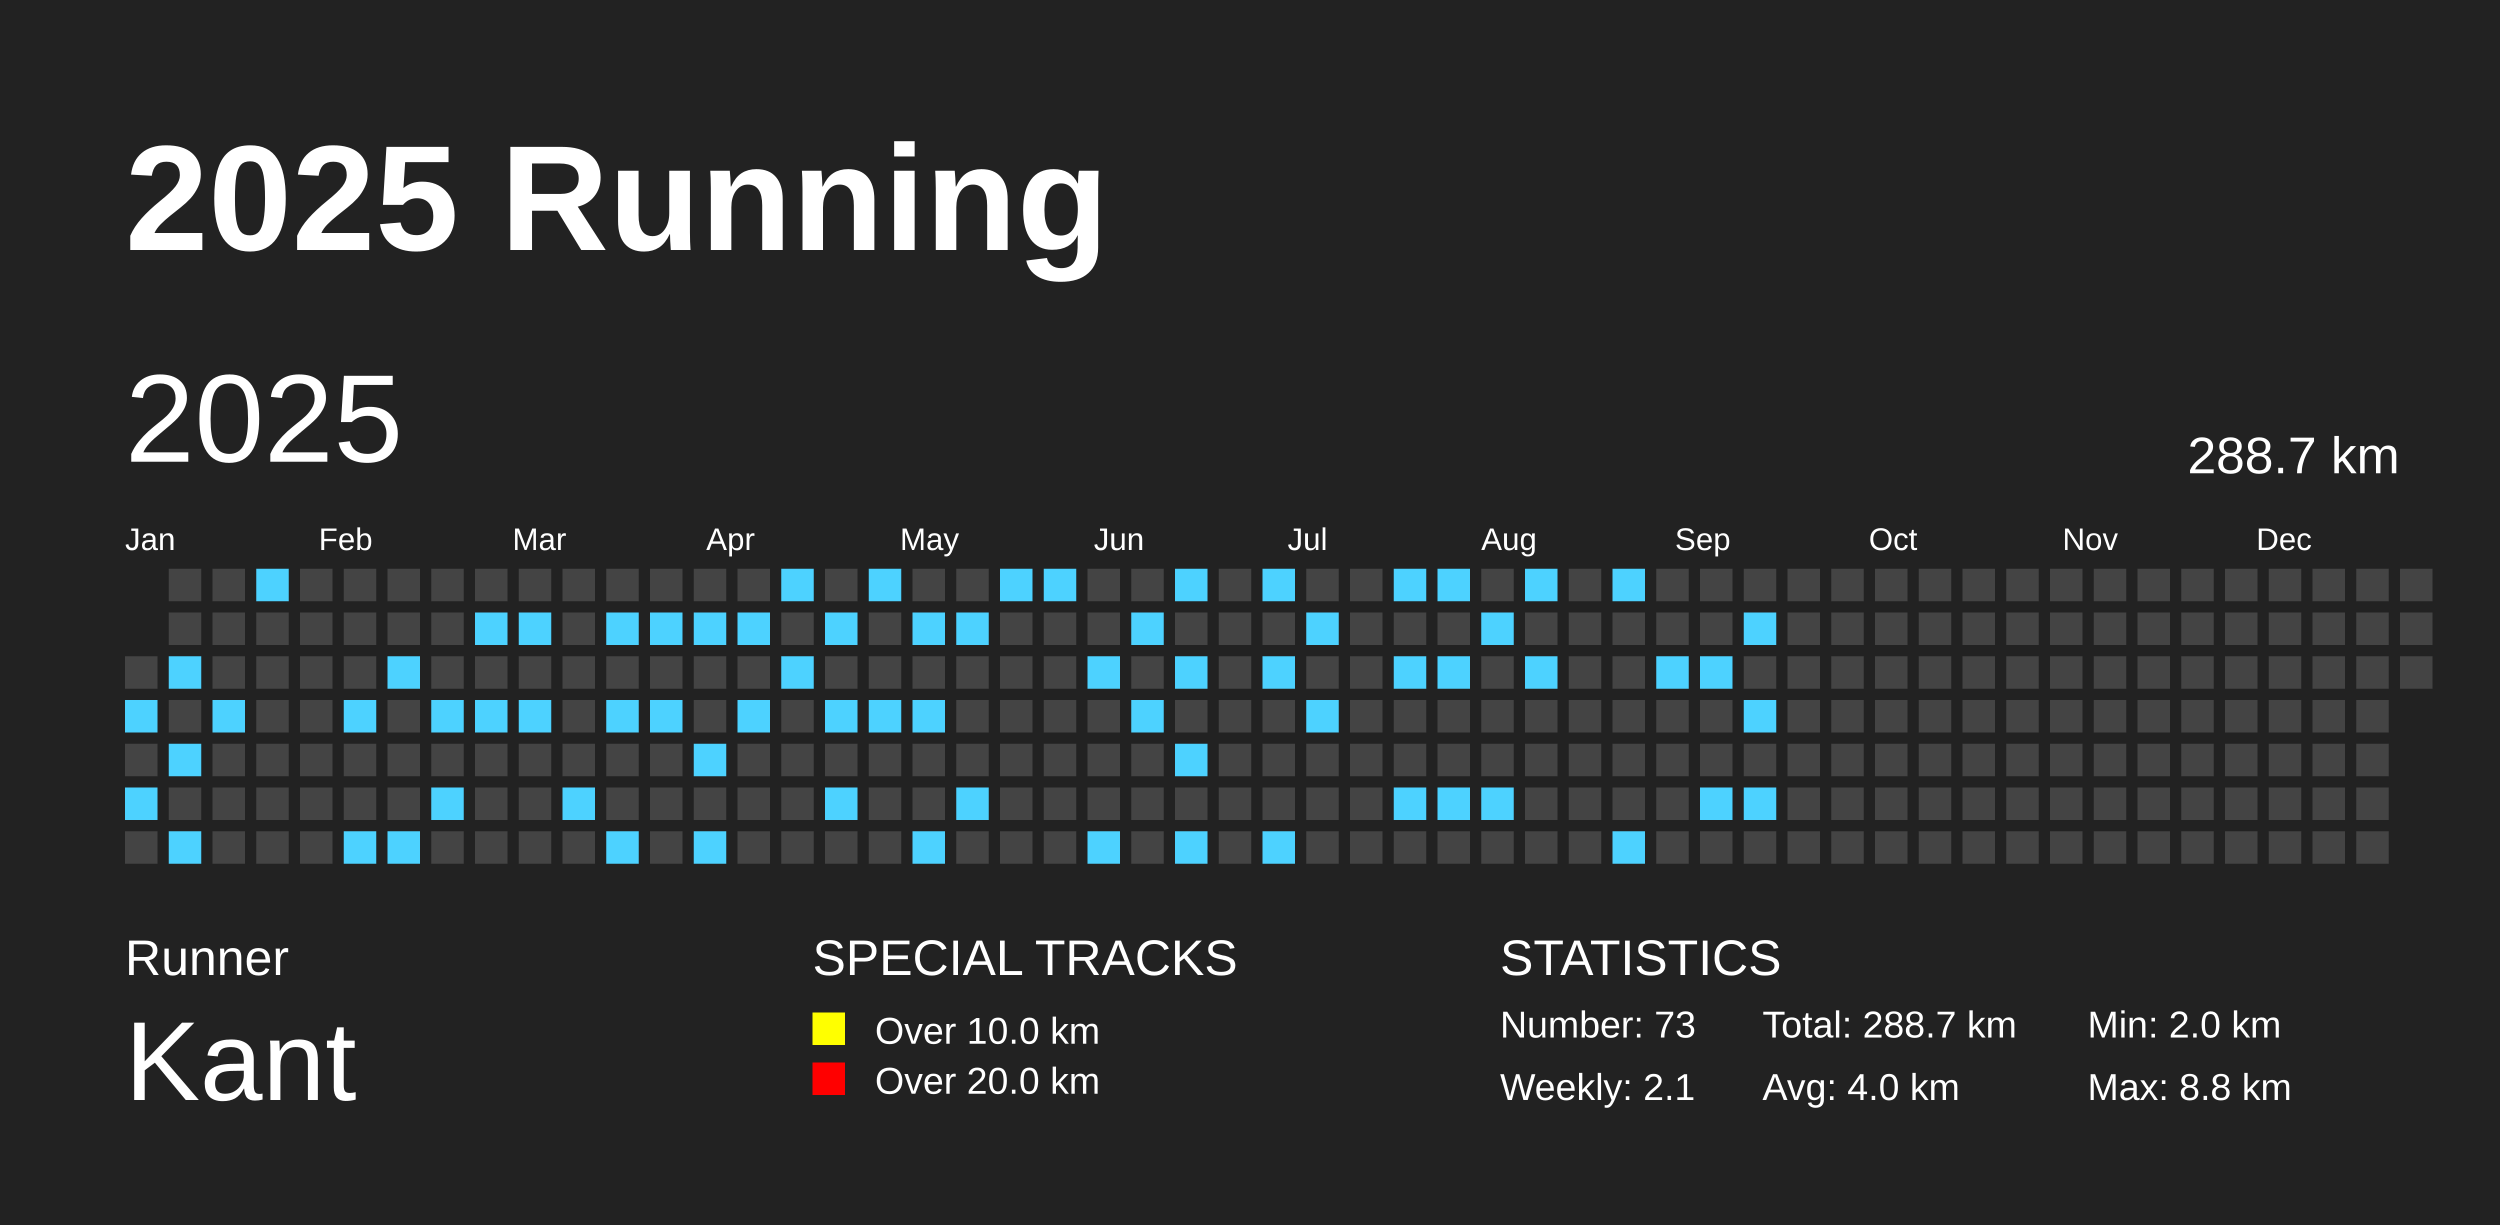
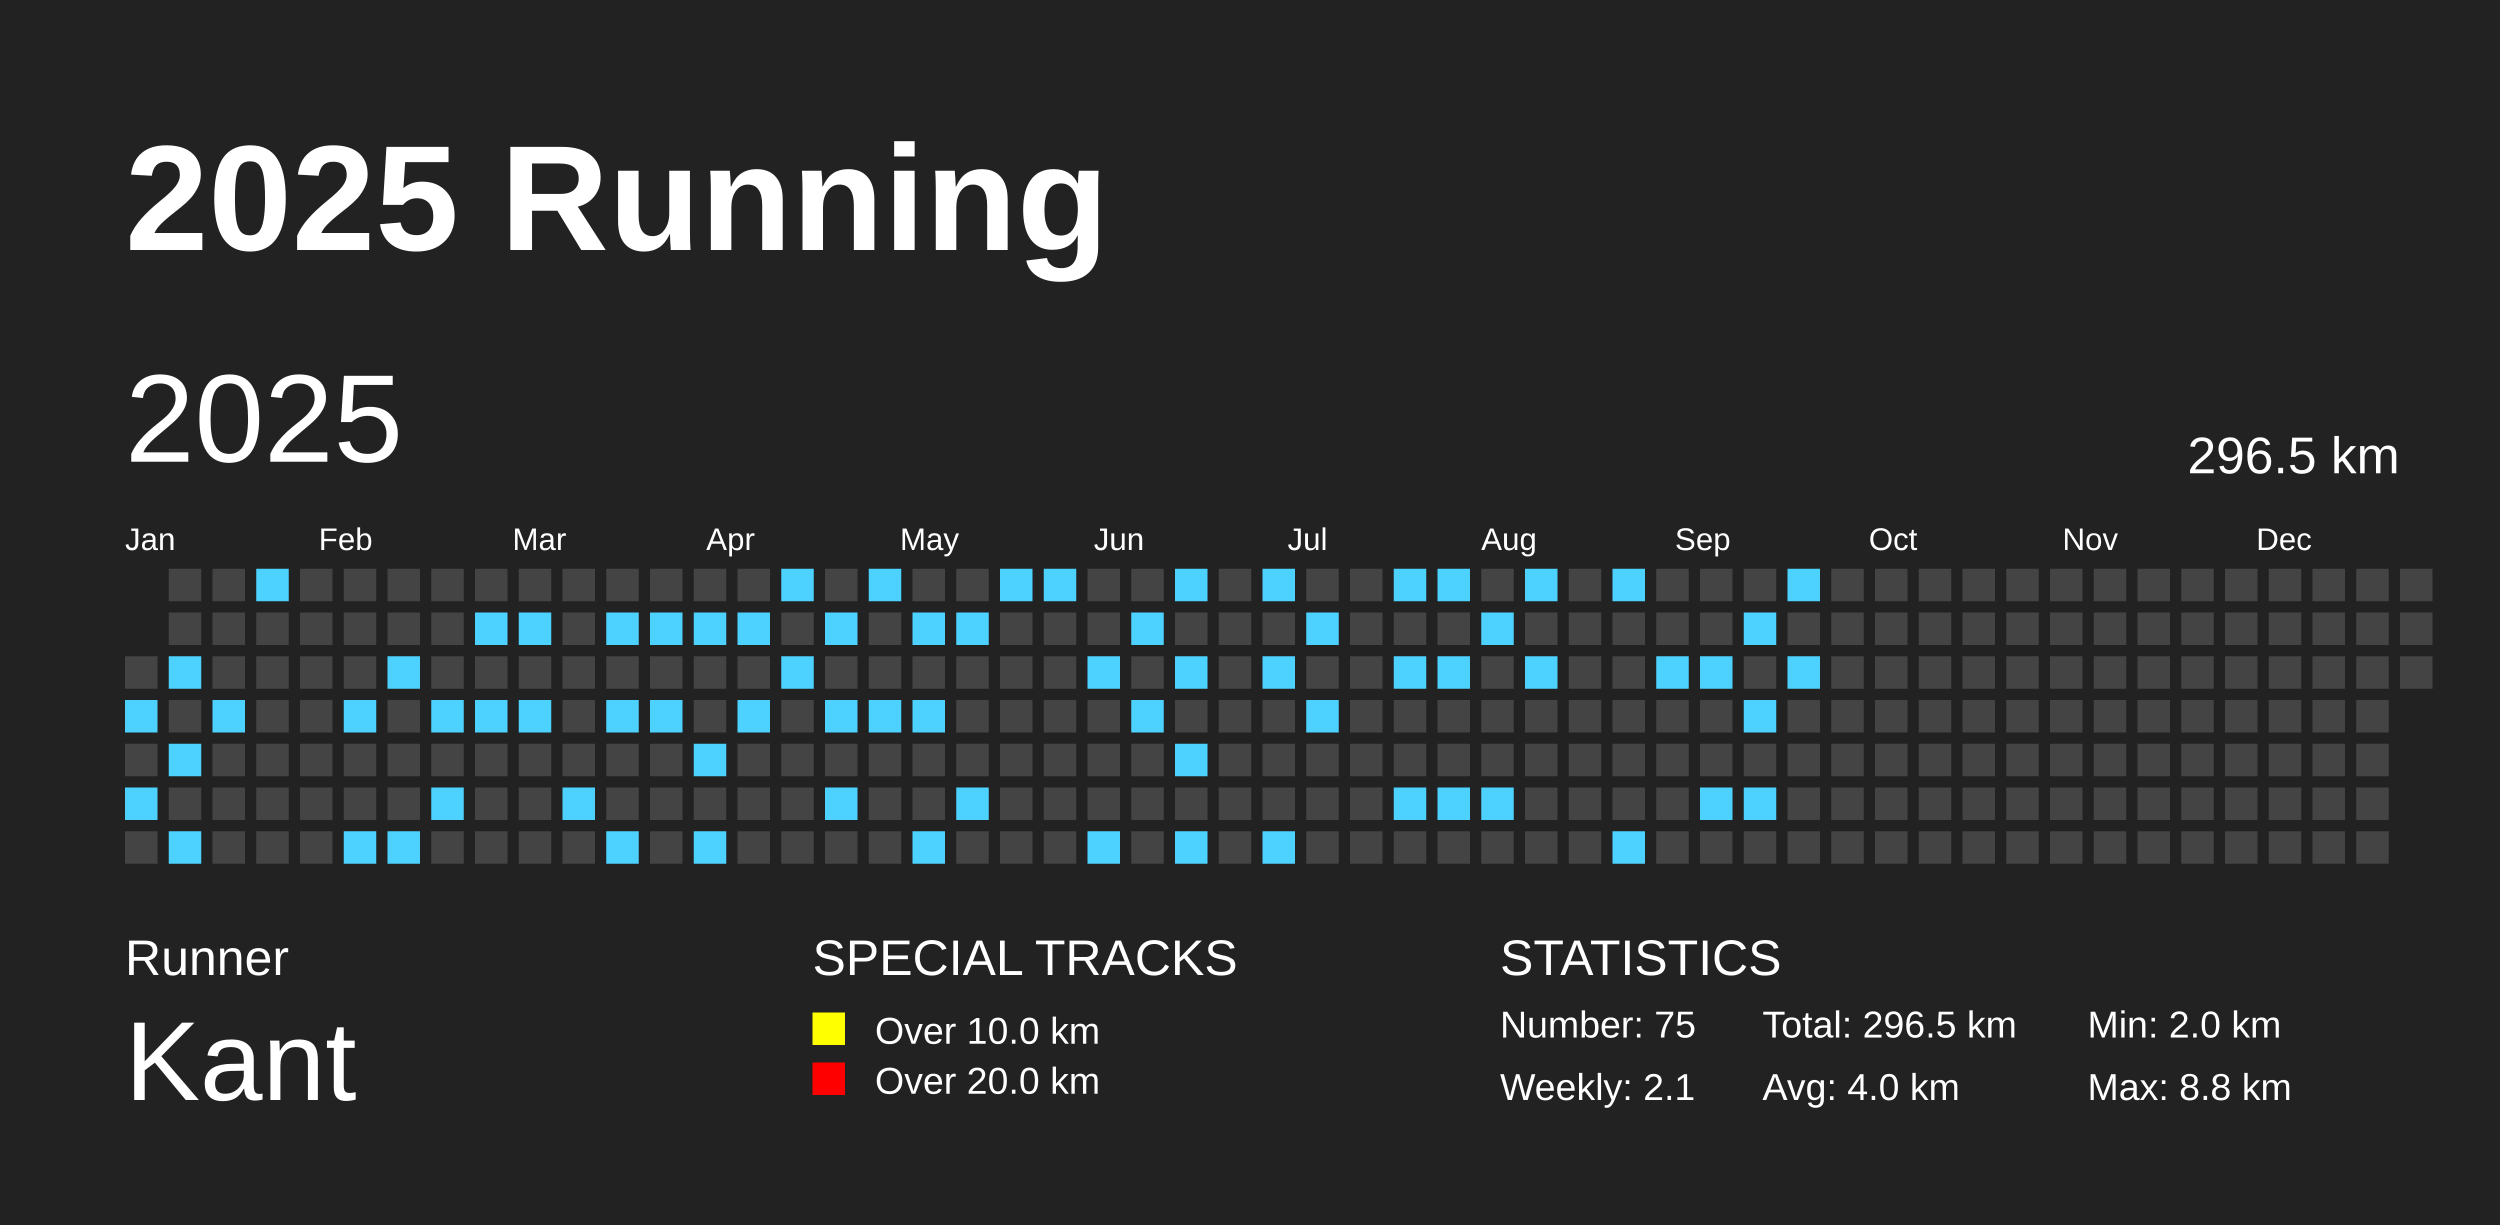
<svg xmlns="http://www.w3.org/2000/svg" baseProfile="full" height="98mm" version="1.1" viewBox="0,0,200,98" width="200mm">
  <defs />
  <rect fill="#222222" height="98" width="200" x="0" y="0" />
  <text fill="#FFFFFF" style="font-size:12px; font-family:Arial; font-weight:bold;" x="10" y="20">2025 Running</text>
  <text fill="#FFFFFF" style="font-size:4px; font-family:Arial" x="10" y="78">Runner</text>
  <text fill="#FFFFFF" style="font-size:9px; font-family:Arial" x="10" y="88">Kant</text>
  <text fill="#FFFFFF" style="font-size:4px; font-family:Arial" x="65" y="78">SPECIAL TRACKS</text>
  <rect fill="yellow" height="2.6" width="2.6" x="65" y="81" />
  <text fill="#FFFFFF" style="font-size:3px; font-family:Arial" x="70" y="83.5">Over 10.0 km</text>
  <rect fill="red" height="2.6" width="2.6" x="65" y="85" />
  <text fill="#FFFFFF" style="font-size:3px; font-family:Arial" x="70" y="87.5">Over 20.0 km</text>
  <text fill="#FFFFFF" style="font-size:4px; font-family:Arial" x="120" y="78">STATISTICS</text>
-   <text fill="#FFFFFF" style="font-size:3px; font-family:Arial" x="120" y="83">Number: 73</text>
+   <text fill="#FFFFFF" style="font-size:3px; font-family:Arial" x="120" y="83">Number: 75</text>
  <text fill="#FFFFFF" style="font-size:3px; font-family:Arial" x="120" y="88">Weekly: 2.1</text>
-   <text fill="#FFFFFF" style="font-size:3px; font-family:Arial" x="141" y="83">Total: 288.7 km</text>
+   <text fill="#FFFFFF" style="font-size:3px; font-family:Arial" x="141" y="83">Total: 296.5 km</text>
  <text fill="#FFFFFF" style="font-size:3px; font-family:Arial" x="141" y="88">Avg: 4.0 km</text>
  <text fill="#FFFFFF" style="font-size:3px; font-family:Arial" x="167" y="83">Min: 2.0 km</text>
  <text fill="#FFFFFF" style="font-size:3px; font-family:Arial" x="167" y="88">Max: 8.8 km</text>
  <text dominant-baseline="hanging" fill="#FFFFFF" style="font-size:10.0px; font-family:Arial;" x="10" y="30">2025</text>
-   <text dominant-baseline="hanging" fill="#FFFFFF" style="font-size:4.125px; font-family:Arial;" x="175" y="35">288.7 km</text>
+   <text dominant-baseline="hanging" fill="#FFFFFF" style="font-size:4.125px; font-family:Arial;" x="175" y="35">296.5 km</text>
  <text fill="#FFFFFF" style="font-size:2.5px; font-family:Arial" x="10.0" y="44">Jan</text>
  <text fill="#FFFFFF" style="font-size:2.5px; font-family:Arial" x="25.5" y="44">Feb</text>
  <text fill="#FFFFFF" style="font-size:2.5px; font-family:Arial" x="41.0" y="44">Mar</text>
  <text fill="#FFFFFF" style="font-size:2.5px; font-family:Arial" x="56.5" y="44">Apr</text>
  <text fill="#FFFFFF" style="font-size:2.5px; font-family:Arial" x="72.0" y="44">May</text>
  <text fill="#FFFFFF" style="font-size:2.5px; font-family:Arial" x="87.5" y="44">Jun</text>
  <text fill="#FFFFFF" style="font-size:2.5px; font-family:Arial" x="103.0" y="44">Jul</text>
  <text fill="#FFFFFF" style="font-size:2.5px; font-family:Arial" x="118.5" y="44">Aug</text>
  <text fill="#FFFFFF" style="font-size:2.5px; font-family:Arial" x="134.0" y="44">Sep</text>
  <text fill="#FFFFFF" style="font-size:2.5px; font-family:Arial" x="149.5" y="44">Oct</text>
  <text fill="#FFFFFF" style="font-size:2.5px; font-family:Arial" x="165.0" y="44">Nov</text>
  <text fill="#FFFFFF" style="font-size:2.5px; font-family:Arial" x="180.5" y="44">Dec</text>
  <rect fill="#444444" height="2.6" width="2.6" x="10.0" y="52.5" />
  <rect fill="#4DD2FF" height="2.6" width="2.6" x="10.0" y="56.0" />
  <rect fill="#444444" height="2.6" width="2.6" x="10.0" y="59.5" />
  <rect fill="#4DD2FF" height="2.6" width="2.6" x="10.0" y="63.0" />
  <rect fill="#444444" height="2.6" width="2.6" x="10.0" y="66.5" />
  <rect fill="#444444" height="2.6" width="2.6" x="13.5" y="45.5" />
  <rect fill="#444444" height="2.6" width="2.6" x="13.5" y="49.0" />
  <rect fill="#4DD2FF" height="2.6" width="2.6" x="13.5" y="52.5" />
  <rect fill="#444444" height="2.6" width="2.6" x="13.5" y="56.0" />
  <rect fill="#4DD2FF" height="2.6" width="2.6" x="13.5" y="59.5" />
  <rect fill="#444444" height="2.6" width="2.6" x="13.5" y="63.0" />
  <rect fill="#4DD2FF" height="2.6" width="2.6" x="13.5" y="66.5" />
  <rect fill="#444444" height="2.6" width="2.6" x="17.0" y="45.5" />
  <rect fill="#444444" height="2.6" width="2.6" x="17.0" y="49.0" />
  <rect fill="#444444" height="2.6" width="2.6" x="17.0" y="52.5" />
  <rect fill="#4DD2FF" height="2.6" width="2.6" x="17.0" y="56.0" />
  <rect fill="#444444" height="2.6" width="2.6" x="17.0" y="59.5" />
  <rect fill="#444444" height="2.6" width="2.6" x="17.0" y="63.0" />
  <rect fill="#444444" height="2.6" width="2.6" x="17.0" y="66.5" />
  <rect fill="#4DD2FF" height="2.6" width="2.6" x="20.5" y="45.5" />
  <rect fill="#444444" height="2.6" width="2.6" x="20.5" y="49.0" />
  <rect fill="#444444" height="2.6" width="2.6" x="20.5" y="52.5" />
  <rect fill="#444444" height="2.6" width="2.6" x="20.5" y="56.0" />
  <rect fill="#444444" height="2.6" width="2.6" x="20.5" y="59.5" />
  <rect fill="#444444" height="2.6" width="2.6" x="20.5" y="63.0" />
  <rect fill="#444444" height="2.6" width="2.6" x="20.5" y="66.5" />
  <rect fill="#444444" height="2.6" width="2.6" x="24.0" y="45.5" />
  <rect fill="#444444" height="2.6" width="2.6" x="24.0" y="49.0" />
  <rect fill="#444444" height="2.6" width="2.6" x="24.0" y="52.5" />
  <rect fill="#444444" height="2.6" width="2.6" x="24.0" y="56.0" />
  <rect fill="#444444" height="2.6" width="2.6" x="24.0" y="59.5" />
  <rect fill="#444444" height="2.6" width="2.6" x="24.0" y="63.0" />
  <rect fill="#444444" height="2.6" width="2.6" x="24.0" y="66.5" />
  <rect fill="#444444" height="2.6" width="2.6" x="27.5" y="45.5" />
  <rect fill="#444444" height="2.6" width="2.6" x="27.5" y="49.0" />
  <rect fill="#444444" height="2.6" width="2.6" x="27.5" y="52.5" />
  <rect fill="#4DD2FF" height="2.6" width="2.6" x="27.5" y="56.0" />
  <rect fill="#444444" height="2.6" width="2.6" x="27.5" y="59.5" />
  <rect fill="#444444" height="2.6" width="2.6" x="27.5" y="63.0" />
  <rect fill="#4DD2FF" height="2.6" width="2.6" x="27.5" y="66.5" />
  <rect fill="#444444" height="2.6" width="2.6" x="31.0" y="45.5" />
  <rect fill="#444444" height="2.6" width="2.6" x="31.0" y="49.0" />
  <rect fill="#4DD2FF" height="2.6" width="2.6" x="31.0" y="52.5" />
  <rect fill="#444444" height="2.6" width="2.6" x="31.0" y="56.0" />
  <rect fill="#444444" height="2.6" width="2.6" x="31.0" y="59.5" />
  <rect fill="#444444" height="2.6" width="2.6" x="31.0" y="63.0" />
  <rect fill="#4DD2FF" height="2.6" width="2.6" x="31.0" y="66.5" />
  <rect fill="#444444" height="2.6" width="2.6" x="34.5" y="45.5" />
  <rect fill="#444444" height="2.6" width="2.6" x="34.5" y="49.0" />
  <rect fill="#444444" height="2.6" width="2.6" x="34.5" y="52.5" />
  <rect fill="#4DD2FF" height="2.6" width="2.6" x="34.5" y="56.0" />
  <rect fill="#444444" height="2.6" width="2.6" x="34.5" y="59.5" />
  <rect fill="#4DD2FF" height="2.6" width="2.6" x="34.5" y="63.0" />
  <rect fill="#444444" height="2.6" width="2.6" x="34.5" y="66.5" />
  <rect fill="#444444" height="2.6" width="2.6" x="38.0" y="45.5" />
  <rect fill="#4DD2FF" height="2.6" width="2.6" x="38.0" y="49.0" />
  <rect fill="#444444" height="2.6" width="2.6" x="38.0" y="52.5" />
  <rect fill="#4DD2FF" height="2.6" width="2.6" x="38.0" y="56.0" />
  <rect fill="#444444" height="2.6" width="2.6" x="38.0" y="59.5" />
  <rect fill="#444444" height="2.6" width="2.6" x="38.0" y="63.0" />
  <rect fill="#444444" height="2.6" width="2.6" x="38.0" y="66.5" />
  <rect fill="#444444" height="2.6" width="2.6" x="41.5" y="45.5" />
  <rect fill="#4DD2FF" height="2.6" width="2.6" x="41.5" y="49.0" />
  <rect fill="#444444" height="2.6" width="2.6" x="41.5" y="52.5" />
  <rect fill="#4DD2FF" height="2.6" width="2.6" x="41.5" y="56.0" />
  <rect fill="#444444" height="2.6" width="2.6" x="41.5" y="59.5" />
  <rect fill="#444444" height="2.6" width="2.6" x="41.5" y="63.0" />
  <rect fill="#444444" height="2.6" width="2.6" x="41.5" y="66.5" />
  <rect fill="#444444" height="2.6" width="2.6" x="45.0" y="45.5" />
  <rect fill="#444444" height="2.6" width="2.6" x="45.0" y="49.0" />
  <rect fill="#444444" height="2.6" width="2.6" x="45.0" y="52.5" />
  <rect fill="#444444" height="2.6" width="2.6" x="45.0" y="56.0" />
  <rect fill="#444444" height="2.6" width="2.6" x="45.0" y="59.5" />
  <rect fill="#4DD2FF" height="2.6" width="2.6" x="45.0" y="63.0" />
  <rect fill="#444444" height="2.6" width="2.6" x="45.0" y="66.5" />
  <rect fill="#444444" height="2.6" width="2.6" x="48.5" y="45.5" />
  <rect fill="#4DD2FF" height="2.6" width="2.6" x="48.5" y="49.0" />
  <rect fill="#444444" height="2.6" width="2.6" x="48.5" y="52.5" />
  <rect fill="#4DD2FF" height="2.6" width="2.6" x="48.5" y="56.0" />
  <rect fill="#444444" height="2.6" width="2.6" x="48.5" y="59.5" />
  <rect fill="#444444" height="2.6" width="2.6" x="48.5" y="63.0" />
  <rect fill="#4DD2FF" height="2.6" width="2.6" x="48.5" y="66.5" />
  <rect fill="#444444" height="2.6" width="2.6" x="52.0" y="45.5" />
  <rect fill="#4DD2FF" height="2.6" width="2.6" x="52.0" y="49.0" />
  <rect fill="#444444" height="2.6" width="2.6" x="52.0" y="52.5" />
  <rect fill="#4DD2FF" height="2.6" width="2.6" x="52.0" y="56.0" />
  <rect fill="#444444" height="2.6" width="2.6" x="52.0" y="59.5" />
  <rect fill="#444444" height="2.6" width="2.6" x="52.0" y="63.0" />
  <rect fill="#444444" height="2.6" width="2.6" x="52.0" y="66.5" />
  <rect fill="#444444" height="2.6" width="2.6" x="55.5" y="45.5" />
  <rect fill="#4DD2FF" height="2.6" width="2.6" x="55.5" y="49.0" />
  <rect fill="#444444" height="2.6" width="2.6" x="55.5" y="52.5" />
  <rect fill="#444444" height="2.6" width="2.6" x="55.5" y="56.0" />
  <rect fill="#4DD2FF" height="2.6" width="2.6" x="55.5" y="59.5" />
  <rect fill="#444444" height="2.6" width="2.6" x="55.5" y="63.0" />
  <rect fill="#4DD2FF" height="2.6" width="2.6" x="55.5" y="66.5" />
  <rect fill="#444444" height="2.6" width="2.6" x="59.0" y="45.5" />
  <rect fill="#4DD2FF" height="2.6" width="2.6" x="59.0" y="49.0" />
  <rect fill="#444444" height="2.6" width="2.6" x="59.0" y="52.5" />
  <rect fill="#4DD2FF" height="2.6" width="2.6" x="59.0" y="56.0" />
  <rect fill="#444444" height="2.6" width="2.6" x="59.0" y="59.5" />
  <rect fill="#444444" height="2.6" width="2.6" x="59.0" y="63.0" />
  <rect fill="#444444" height="2.6" width="2.6" x="59.0" y="66.5" />
  <rect fill="#4DD2FF" height="2.6" width="2.6" x="62.5" y="45.5" />
  <rect fill="#444444" height="2.6" width="2.6" x="62.5" y="49.0" />
  <rect fill="#4DD2FF" height="2.6" width="2.6" x="62.5" y="52.5" />
  <rect fill="#444444" height="2.6" width="2.6" x="62.5" y="56.0" />
  <rect fill="#444444" height="2.6" width="2.6" x="62.5" y="59.5" />
  <rect fill="#444444" height="2.6" width="2.6" x="62.5" y="63.0" />
  <rect fill="#444444" height="2.6" width="2.6" x="62.5" y="66.5" />
  <rect fill="#444444" height="2.6" width="2.6" x="66.0" y="45.5" />
  <rect fill="#4DD2FF" height="2.6" width="2.6" x="66.0" y="49.0" />
  <rect fill="#444444" height="2.6" width="2.6" x="66.0" y="52.5" />
  <rect fill="#4DD2FF" height="2.6" width="2.6" x="66.0" y="56.0" />
  <rect fill="#444444" height="2.6" width="2.6" x="66.0" y="59.5" />
  <rect fill="#4DD2FF" height="2.6" width="2.6" x="66.0" y="63.0" />
  <rect fill="#444444" height="2.6" width="2.6" x="66.0" y="66.5" />
  <rect fill="#4DD2FF" height="2.6" width="2.6" x="69.5" y="45.5" />
  <rect fill="#444444" height="2.6" width="2.6" x="69.5" y="49.0" />
  <rect fill="#444444" height="2.6" width="2.6" x="69.5" y="52.5" />
  <rect fill="#4DD2FF" height="2.6" width="2.6" x="69.5" y="56.0" />
  <rect fill="#444444" height="2.6" width="2.6" x="69.5" y="59.5" />
  <rect fill="#444444" height="2.6" width="2.6" x="69.5" y="63.0" />
  <rect fill="#444444" height="2.6" width="2.6" x="69.5" y="66.5" />
  <rect fill="#444444" height="2.6" width="2.6" x="73.0" y="45.5" />
  <rect fill="#4DD2FF" height="2.6" width="2.6" x="73.0" y="49.0" />
  <rect fill="#444444" height="2.6" width="2.6" x="73.0" y="52.5" />
  <rect fill="#4DD2FF" height="2.6" width="2.6" x="73.0" y="56.0" />
  <rect fill="#444444" height="2.6" width="2.6" x="73.0" y="59.5" />
  <rect fill="#444444" height="2.6" width="2.6" x="73.0" y="63.0" />
  <rect fill="#4DD2FF" height="2.6" width="2.6" x="73.0" y="66.5" />
  <rect fill="#444444" height="2.6" width="2.6" x="76.5" y="45.5" />
  <rect fill="#4DD2FF" height="2.6" width="2.6" x="76.5" y="49.0" />
  <rect fill="#444444" height="2.6" width="2.6" x="76.5" y="52.5" />
  <rect fill="#444444" height="2.6" width="2.6" x="76.5" y="56.0" />
  <rect fill="#444444" height="2.6" width="2.6" x="76.5" y="59.5" />
  <rect fill="#4DD2FF" height="2.6" width="2.6" x="76.5" y="63.0" />
  <rect fill="#444444" height="2.6" width="2.6" x="76.5" y="66.5" />
  <rect fill="#4DD2FF" height="2.6" width="2.6" x="80.0" y="45.5" />
  <rect fill="#444444" height="2.6" width="2.6" x="80.0" y="49.0" />
  <rect fill="#444444" height="2.6" width="2.6" x="80.0" y="52.5" />
  <rect fill="#444444" height="2.6" width="2.6" x="80.0" y="56.0" />
  <rect fill="#444444" height="2.6" width="2.6" x="80.0" y="59.5" />
  <rect fill="#444444" height="2.6" width="2.6" x="80.0" y="63.0" />
  <rect fill="#444444" height="2.6" width="2.6" x="80.0" y="66.5" />
  <rect fill="#4DD2FF" height="2.6" width="2.6" x="83.5" y="45.5" />
  <rect fill="#444444" height="2.6" width="2.6" x="83.5" y="49.0" />
  <rect fill="#444444" height="2.6" width="2.6" x="83.5" y="52.5" />
  <rect fill="#444444" height="2.6" width="2.6" x="83.5" y="56.0" />
  <rect fill="#444444" height="2.6" width="2.6" x="83.5" y="59.5" />
  <rect fill="#444444" height="2.6" width="2.6" x="83.5" y="63.0" />
  <rect fill="#444444" height="2.6" width="2.6" x="83.5" y="66.5" />
  <rect fill="#444444" height="2.6" width="2.6" x="87.0" y="45.5" />
  <rect fill="#444444" height="2.6" width="2.6" x="87.0" y="49.0" />
  <rect fill="#4DD2FF" height="2.6" width="2.6" x="87.0" y="52.5" />
  <rect fill="#444444" height="2.6" width="2.6" x="87.0" y="56.0" />
  <rect fill="#444444" height="2.6" width="2.6" x="87.0" y="59.5" />
  <rect fill="#444444" height="2.6" width="2.6" x="87.0" y="63.0" />
  <rect fill="#4DD2FF" height="2.6" width="2.6" x="87.0" y="66.5" />
  <rect fill="#444444" height="2.6" width="2.6" x="90.5" y="45.5" />
  <rect fill="#4DD2FF" height="2.6" width="2.6" x="90.5" y="49.0" />
  <rect fill="#444444" height="2.6" width="2.6" x="90.5" y="52.5" />
  <rect fill="#4DD2FF" height="2.6" width="2.6" x="90.5" y="56.0" />
  <rect fill="#444444" height="2.6" width="2.6" x="90.5" y="59.5" />
  <rect fill="#444444" height="2.6" width="2.6" x="90.5" y="63.0" />
  <rect fill="#444444" height="2.6" width="2.6" x="90.5" y="66.5" />
  <rect fill="#4DD2FF" height="2.6" width="2.6" x="94.0" y="45.5" />
  <rect fill="#444444" height="2.6" width="2.6" x="94.0" y="49.0" />
  <rect fill="#4DD2FF" height="2.6" width="2.6" x="94.0" y="52.5" />
  <rect fill="#444444" height="2.6" width="2.6" x="94.0" y="56.0" />
  <rect fill="#4DD2FF" height="2.6" width="2.6" x="94.0" y="59.5" />
  <rect fill="#444444" height="2.6" width="2.6" x="94.0" y="63.0" />
  <rect fill="#4DD2FF" height="2.6" width="2.6" x="94.0" y="66.5" />
  <rect fill="#444444" height="2.6" width="2.6" x="97.5" y="45.5" />
  <rect fill="#444444" height="2.6" width="2.6" x="97.5" y="49.0" />
  <rect fill="#444444" height="2.6" width="2.6" x="97.5" y="52.5" />
  <rect fill="#444444" height="2.6" width="2.6" x="97.5" y="56.0" />
  <rect fill="#444444" height="2.6" width="2.6" x="97.5" y="59.5" />
  <rect fill="#444444" height="2.6" width="2.6" x="97.5" y="63.0" />
  <rect fill="#444444" height="2.6" width="2.6" x="97.5" y="66.5" />
  <rect fill="#4DD2FF" height="2.6" width="2.6" x="101.0" y="45.5" />
  <rect fill="#444444" height="2.6" width="2.6" x="101.0" y="49.0" />
  <rect fill="#4DD2FF" height="2.6" width="2.6" x="101.0" y="52.5" />
  <rect fill="#444444" height="2.6" width="2.6" x="101.0" y="56.0" />
  <rect fill="#444444" height="2.6" width="2.6" x="101.0" y="59.5" />
  <rect fill="#444444" height="2.6" width="2.6" x="101.0" y="63.0" />
  <rect fill="#4DD2FF" height="2.6" width="2.6" x="101.0" y="66.5" />
  <rect fill="#444444" height="2.6" width="2.6" x="104.5" y="45.5" />
  <rect fill="#4DD2FF" height="2.6" width="2.6" x="104.5" y="49.0" />
  <rect fill="#444444" height="2.6" width="2.6" x="104.5" y="52.5" />
  <rect fill="#4DD2FF" height="2.6" width="2.6" x="104.5" y="56.0" />
  <rect fill="#444444" height="2.6" width="2.6" x="104.5" y="59.5" />
  <rect fill="#444444" height="2.6" width="2.6" x="104.5" y="63.0" />
  <rect fill="#444444" height="2.6" width="2.6" x="104.5" y="66.5" />
  <rect fill="#444444" height="2.6" width="2.6" x="108.0" y="45.5" />
  <rect fill="#444444" height="2.6" width="2.6" x="108.0" y="49.0" />
  <rect fill="#444444" height="2.6" width="2.6" x="108.0" y="52.5" />
  <rect fill="#444444" height="2.6" width="2.6" x="108.0" y="56.0" />
  <rect fill="#444444" height="2.6" width="2.6" x="108.0" y="59.5" />
  <rect fill="#444444" height="2.6" width="2.6" x="108.0" y="63.0" />
  <rect fill="#444444" height="2.6" width="2.6" x="108.0" y="66.5" />
  <rect fill="#4DD2FF" height="2.6" width="2.6" x="111.5" y="45.5" />
  <rect fill="#444444" height="2.6" width="2.6" x="111.5" y="49.0" />
  <rect fill="#4DD2FF" height="2.6" width="2.6" x="111.5" y="52.5" />
  <rect fill="#444444" height="2.6" width="2.6" x="111.5" y="56.0" />
  <rect fill="#444444" height="2.6" width="2.6" x="111.5" y="59.5" />
  <rect fill="#4DD2FF" height="2.6" width="2.6" x="111.5" y="63.0" />
  <rect fill="#444444" height="2.6" width="2.6" x="111.5" y="66.5" />
  <rect fill="#4DD2FF" height="2.6" width="2.6" x="115.0" y="45.5" />
  <rect fill="#444444" height="2.6" width="2.6" x="115.0" y="49.0" />
  <rect fill="#4DD2FF" height="2.6" width="2.6" x="115.0" y="52.5" />
  <rect fill="#444444" height="2.6" width="2.6" x="115.0" y="56.0" />
  <rect fill="#444444" height="2.6" width="2.6" x="115.0" y="59.5" />
  <rect fill="#4DD2FF" height="2.6" width="2.6" x="115.0" y="63.0" />
  <rect fill="#444444" height="2.6" width="2.6" x="115.0" y="66.5" />
  <rect fill="#444444" height="2.6" width="2.6" x="118.5" y="45.5" />
  <rect fill="#4DD2FF" height="2.6" width="2.6" x="118.5" y="49.0" />
  <rect fill="#444444" height="2.6" width="2.6" x="118.5" y="52.5" />
  <rect fill="#444444" height="2.6" width="2.6" x="118.5" y="56.0" />
  <rect fill="#444444" height="2.6" width="2.6" x="118.5" y="59.5" />
  <rect fill="#4DD2FF" height="2.6" width="2.6" x="118.5" y="63.0" />
  <rect fill="#444444" height="2.6" width="2.6" x="118.5" y="66.5" />
  <rect fill="#4DD2FF" height="2.6" width="2.6" x="122.0" y="45.5" />
  <rect fill="#444444" height="2.6" width="2.6" x="122.0" y="49.0" />
  <rect fill="#4DD2FF" height="2.6" width="2.6" x="122.0" y="52.5" />
  <rect fill="#444444" height="2.6" width="2.6" x="122.0" y="56.0" />
  <rect fill="#444444" height="2.6" width="2.6" x="122.0" y="59.5" />
  <rect fill="#444444" height="2.6" width="2.6" x="122.0" y="63.0" />
  <rect fill="#444444" height="2.6" width="2.6" x="122.0" y="66.5" />
  <rect fill="#444444" height="2.6" width="2.6" x="125.5" y="45.5" />
  <rect fill="#444444" height="2.6" width="2.6" x="125.5" y="49.0" />
  <rect fill="#444444" height="2.6" width="2.6" x="125.5" y="52.5" />
  <rect fill="#444444" height="2.6" width="2.6" x="125.5" y="56.0" />
  <rect fill="#444444" height="2.6" width="2.6" x="125.5" y="59.5" />
  <rect fill="#444444" height="2.6" width="2.6" x="125.5" y="63.0" />
  <rect fill="#444444" height="2.6" width="2.6" x="125.5" y="66.5" />
  <rect fill="#4DD2FF" height="2.6" width="2.6" x="129.0" y="45.5" />
  <rect fill="#444444" height="2.6" width="2.6" x="129.0" y="49.0" />
  <rect fill="#444444" height="2.6" width="2.6" x="129.0" y="52.5" />
  <rect fill="#444444" height="2.6" width="2.6" x="129.0" y="56.0" />
  <rect fill="#444444" height="2.6" width="2.6" x="129.0" y="59.5" />
  <rect fill="#444444" height="2.6" width="2.6" x="129.0" y="63.0" />
  <rect fill="#4DD2FF" height="2.6" width="2.6" x="129.0" y="66.5" />
  <rect fill="#444444" height="2.6" width="2.6" x="132.5" y="45.5" />
  <rect fill="#444444" height="2.6" width="2.6" x="132.5" y="49.0" />
  <rect fill="#4DD2FF" height="2.6" width="2.6" x="132.5" y="52.5" />
  <rect fill="#444444" height="2.6" width="2.6" x="132.5" y="56.0" />
  <rect fill="#444444" height="2.6" width="2.6" x="132.5" y="59.5" />
  <rect fill="#444444" height="2.6" width="2.6" x="132.5" y="63.0" />
  <rect fill="#444444" height="2.6" width="2.6" x="132.5" y="66.5" />
  <rect fill="#444444" height="2.6" width="2.6" x="136.0" y="45.5" />
  <rect fill="#444444" height="2.6" width="2.6" x="136.0" y="49.0" />
  <rect fill="#4DD2FF" height="2.6" width="2.6" x="136.0" y="52.5" />
  <rect fill="#444444" height="2.6" width="2.6" x="136.0" y="56.0" />
  <rect fill="#444444" height="2.6" width="2.6" x="136.0" y="59.5" />
  <rect fill="#4DD2FF" height="2.6" width="2.6" x="136.0" y="63.0" />
  <rect fill="#444444" height="2.6" width="2.6" x="136.0" y="66.5" />
  <rect fill="#444444" height="2.6" width="2.6" x="139.5" y="45.5" />
  <rect fill="#4DD2FF" height="2.6" width="2.6" x="139.5" y="49.0" />
  <rect fill="#444444" height="2.6" width="2.6" x="139.5" y="52.5" />
  <rect fill="#4DD2FF" height="2.6" width="2.6" x="139.5" y="56.0" />
  <rect fill="#444444" height="2.6" width="2.6" x="139.5" y="59.5" />
  <rect fill="#4DD2FF" height="2.6" width="2.6" x="139.5" y="63.0" />
  <rect fill="#444444" height="2.6" width="2.6" x="139.5" y="66.5" />
-   <rect fill="#444444" height="2.6" width="2.6" x="143.0" y="45.5" />
+   <rect fill="#4DD2FF" height="2.6" width="2.6" x="143.0" y="45.5" />
  <rect fill="#444444" height="2.6" width="2.6" x="143.0" y="49.0" />
-   <rect fill="#444444" height="2.6" width="2.6" x="143.0" y="52.5" />
+   <rect fill="#4DD2FF" height="2.6" width="2.6" x="143.0" y="52.5" />
  <rect fill="#444444" height="2.6" width="2.6" x="143.0" y="56.0" />
  <rect fill="#444444" height="2.6" width="2.6" x="143.0" y="59.5" />
  <rect fill="#444444" height="2.6" width="2.6" x="143.0" y="63.0" />
  <rect fill="#444444" height="2.6" width="2.6" x="143.0" y="66.5" />
  <rect fill="#444444" height="2.6" width="2.6" x="146.5" y="45.5" />
  <rect fill="#444444" height="2.6" width="2.6" x="146.5" y="49.0" />
  <rect fill="#444444" height="2.6" width="2.6" x="146.5" y="52.5" />
  <rect fill="#444444" height="2.6" width="2.6" x="146.5" y="56.0" />
  <rect fill="#444444" height="2.6" width="2.6" x="146.5" y="59.5" />
  <rect fill="#444444" height="2.6" width="2.6" x="146.5" y="63.0" />
  <rect fill="#444444" height="2.6" width="2.6" x="146.5" y="66.5" />
  <rect fill="#444444" height="2.6" width="2.6" x="150.0" y="45.5" />
  <rect fill="#444444" height="2.6" width="2.6" x="150.0" y="49.0" />
  <rect fill="#444444" height="2.6" width="2.6" x="150.0" y="52.5" />
  <rect fill="#444444" height="2.6" width="2.6" x="150.0" y="56.0" />
  <rect fill="#444444" height="2.6" width="2.6" x="150.0" y="59.5" />
  <rect fill="#444444" height="2.6" width="2.6" x="150.0" y="63.0" />
  <rect fill="#444444" height="2.6" width="2.6" x="150.0" y="66.5" />
  <rect fill="#444444" height="2.6" width="2.6" x="153.5" y="45.5" />
  <rect fill="#444444" height="2.6" width="2.6" x="153.5" y="49.0" />
  <rect fill="#444444" height="2.6" width="2.6" x="153.5" y="52.5" />
  <rect fill="#444444" height="2.6" width="2.6" x="153.5" y="56.0" />
  <rect fill="#444444" height="2.6" width="2.6" x="153.5" y="59.5" />
  <rect fill="#444444" height="2.6" width="2.6" x="153.5" y="63.0" />
  <rect fill="#444444" height="2.6" width="2.6" x="153.5" y="66.5" />
  <rect fill="#444444" height="2.6" width="2.6" x="157.0" y="45.5" />
  <rect fill="#444444" height="2.6" width="2.6" x="157.0" y="49.0" />
  <rect fill="#444444" height="2.6" width="2.6" x="157.0" y="52.5" />
  <rect fill="#444444" height="2.6" width="2.6" x="157.0" y="56.0" />
  <rect fill="#444444" height="2.6" width="2.6" x="157.0" y="59.5" />
  <rect fill="#444444" height="2.6" width="2.6" x="157.0" y="63.0" />
  <rect fill="#444444" height="2.6" width="2.6" x="157.0" y="66.5" />
  <rect fill="#444444" height="2.6" width="2.6" x="160.5" y="45.5" />
  <rect fill="#444444" height="2.6" width="2.6" x="160.5" y="49.0" />
  <rect fill="#444444" height="2.6" width="2.6" x="160.5" y="52.5" />
  <rect fill="#444444" height="2.6" width="2.6" x="160.5" y="56.0" />
  <rect fill="#444444" height="2.6" width="2.6" x="160.5" y="59.5" />
  <rect fill="#444444" height="2.6" width="2.6" x="160.5" y="63.0" />
  <rect fill="#444444" height="2.6" width="2.6" x="160.5" y="66.5" />
  <rect fill="#444444" height="2.6" width="2.6" x="164.0" y="45.5" />
  <rect fill="#444444" height="2.6" width="2.6" x="164.0" y="49.0" />
  <rect fill="#444444" height="2.6" width="2.6" x="164.0" y="52.5" />
  <rect fill="#444444" height="2.6" width="2.6" x="164.0" y="56.0" />
  <rect fill="#444444" height="2.6" width="2.6" x="164.0" y="59.5" />
  <rect fill="#444444" height="2.6" width="2.6" x="164.0" y="63.0" />
  <rect fill="#444444" height="2.6" width="2.6" x="164.0" y="66.5" />
  <rect fill="#444444" height="2.6" width="2.6" x="167.5" y="45.5" />
  <rect fill="#444444" height="2.6" width="2.6" x="167.5" y="49.0" />
  <rect fill="#444444" height="2.6" width="2.6" x="167.5" y="52.5" />
  <rect fill="#444444" height="2.6" width="2.6" x="167.5" y="56.0" />
  <rect fill="#444444" height="2.6" width="2.6" x="167.5" y="59.5" />
  <rect fill="#444444" height="2.6" width="2.6" x="167.5" y="63.0" />
  <rect fill="#444444" height="2.6" width="2.6" x="167.5" y="66.5" />
  <rect fill="#444444" height="2.6" width="2.6" x="171.0" y="45.5" />
  <rect fill="#444444" height="2.6" width="2.6" x="171.0" y="49.0" />
  <rect fill="#444444" height="2.6" width="2.6" x="171.0" y="52.5" />
  <rect fill="#444444" height="2.6" width="2.6" x="171.0" y="56.0" />
  <rect fill="#444444" height="2.6" width="2.6" x="171.0" y="59.5" />
  <rect fill="#444444" height="2.6" width="2.6" x="171.0" y="63.0" />
  <rect fill="#444444" height="2.6" width="2.6" x="171.0" y="66.5" />
  <rect fill="#444444" height="2.6" width="2.6" x="174.5" y="45.5" />
  <rect fill="#444444" height="2.6" width="2.6" x="174.5" y="49.0" />
  <rect fill="#444444" height="2.6" width="2.6" x="174.5" y="52.5" />
  <rect fill="#444444" height="2.6" width="2.6" x="174.5" y="56.0" />
  <rect fill="#444444" height="2.6" width="2.6" x="174.5" y="59.5" />
  <rect fill="#444444" height="2.6" width="2.6" x="174.5" y="63.0" />
  <rect fill="#444444" height="2.6" width="2.6" x="174.5" y="66.5" />
  <rect fill="#444444" height="2.6" width="2.6" x="178.0" y="45.5" />
  <rect fill="#444444" height="2.6" width="2.6" x="178.0" y="49.0" />
  <rect fill="#444444" height="2.6" width="2.6" x="178.0" y="52.5" />
  <rect fill="#444444" height="2.6" width="2.6" x="178.0" y="56.0" />
  <rect fill="#444444" height="2.6" width="2.6" x="178.0" y="59.5" />
  <rect fill="#444444" height="2.6" width="2.6" x="178.0" y="63.0" />
  <rect fill="#444444" height="2.6" width="2.6" x="178.0" y="66.5" />
  <rect fill="#444444" height="2.6" width="2.6" x="181.5" y="45.5" />
  <rect fill="#444444" height="2.6" width="2.6" x="181.5" y="49.0" />
  <rect fill="#444444" height="2.6" width="2.6" x="181.5" y="52.5" />
  <rect fill="#444444" height="2.6" width="2.6" x="181.5" y="56.0" />
  <rect fill="#444444" height="2.6" width="2.6" x="181.5" y="59.5" />
  <rect fill="#444444" height="2.6" width="2.6" x="181.5" y="63.0" />
  <rect fill="#444444" height="2.6" width="2.6" x="181.5" y="66.5" />
  <rect fill="#444444" height="2.6" width="2.6" x="185.0" y="45.5" />
  <rect fill="#444444" height="2.6" width="2.6" x="185.0" y="49.0" />
  <rect fill="#444444" height="2.6" width="2.6" x="185.0" y="52.5" />
  <rect fill="#444444" height="2.6" width="2.6" x="185.0" y="56.0" />
  <rect fill="#444444" height="2.6" width="2.6" x="185.0" y="59.5" />
  <rect fill="#444444" height="2.6" width="2.6" x="185.0" y="63.0" />
  <rect fill="#444444" height="2.6" width="2.6" x="185.0" y="66.5" />
  <rect fill="#444444" height="2.6" width="2.6" x="188.5" y="45.5" />
  <rect fill="#444444" height="2.6" width="2.6" x="188.5" y="49.0" />
  <rect fill="#444444" height="2.6" width="2.6" x="188.5" y="52.5" />
  <rect fill="#444444" height="2.6" width="2.6" x="188.5" y="56.0" />
  <rect fill="#444444" height="2.6" width="2.6" x="188.5" y="59.5" />
  <rect fill="#444444" height="2.6" width="2.6" x="188.5" y="63.0" />
  <rect fill="#444444" height="2.6" width="2.6" x="188.5" y="66.5" />
  <rect fill="#444444" height="2.6" width="2.6" x="192.0" y="45.5" />
  <rect fill="#444444" height="2.6" width="2.6" x="192.0" y="49.0" />
  <rect fill="#444444" height="2.6" width="2.6" x="192.0" y="52.5" />
</svg>
